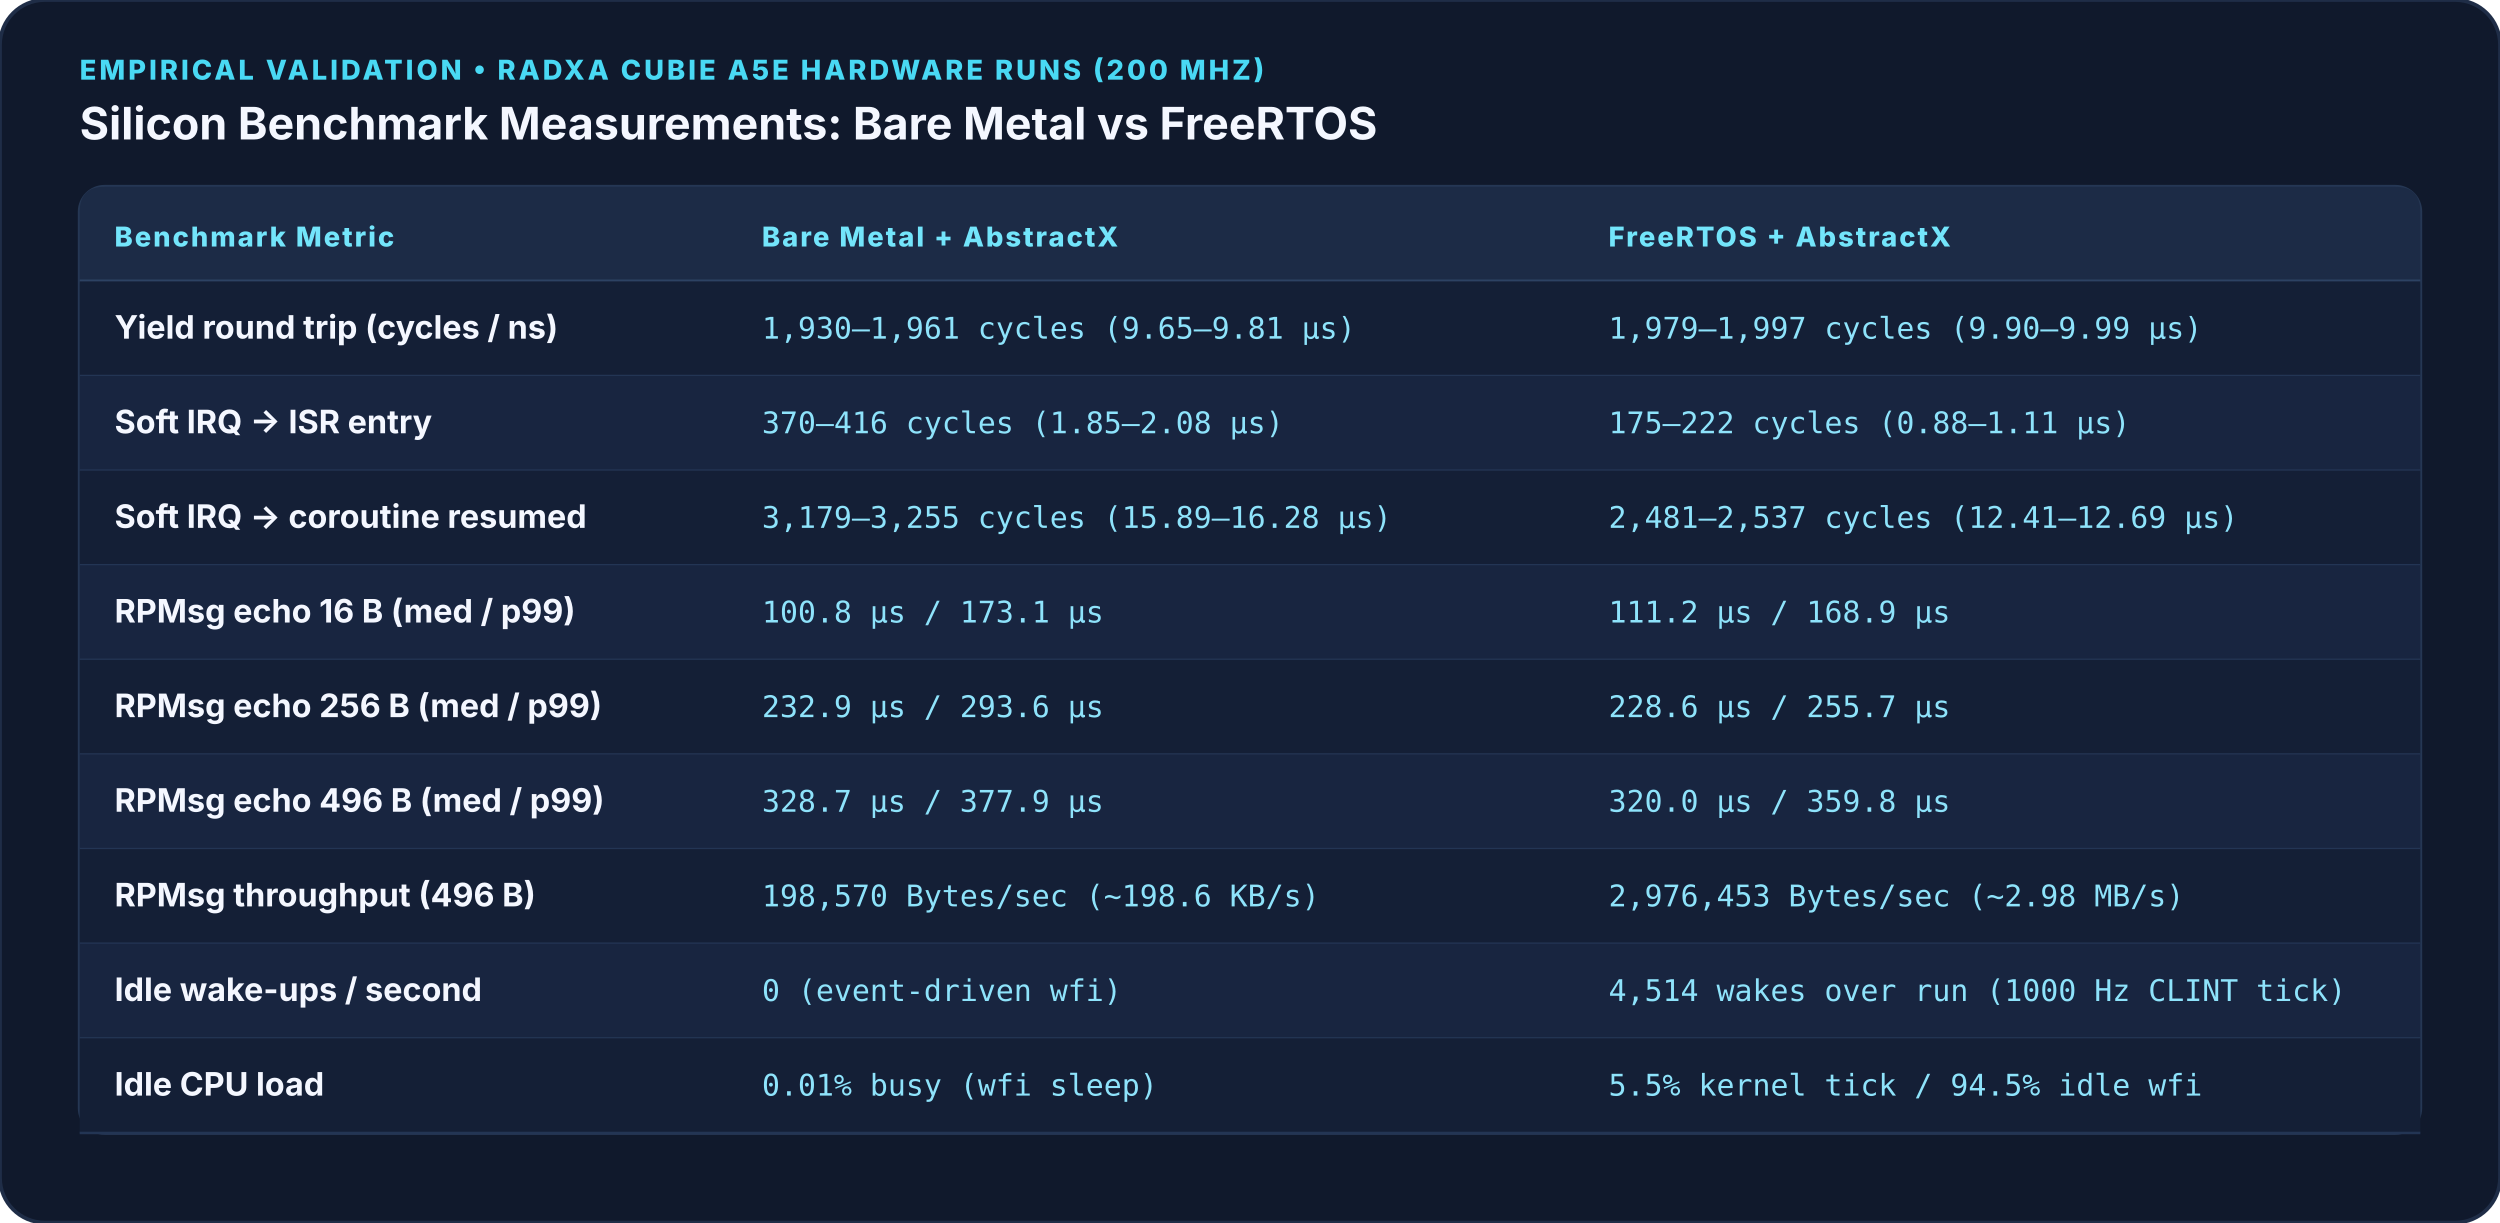
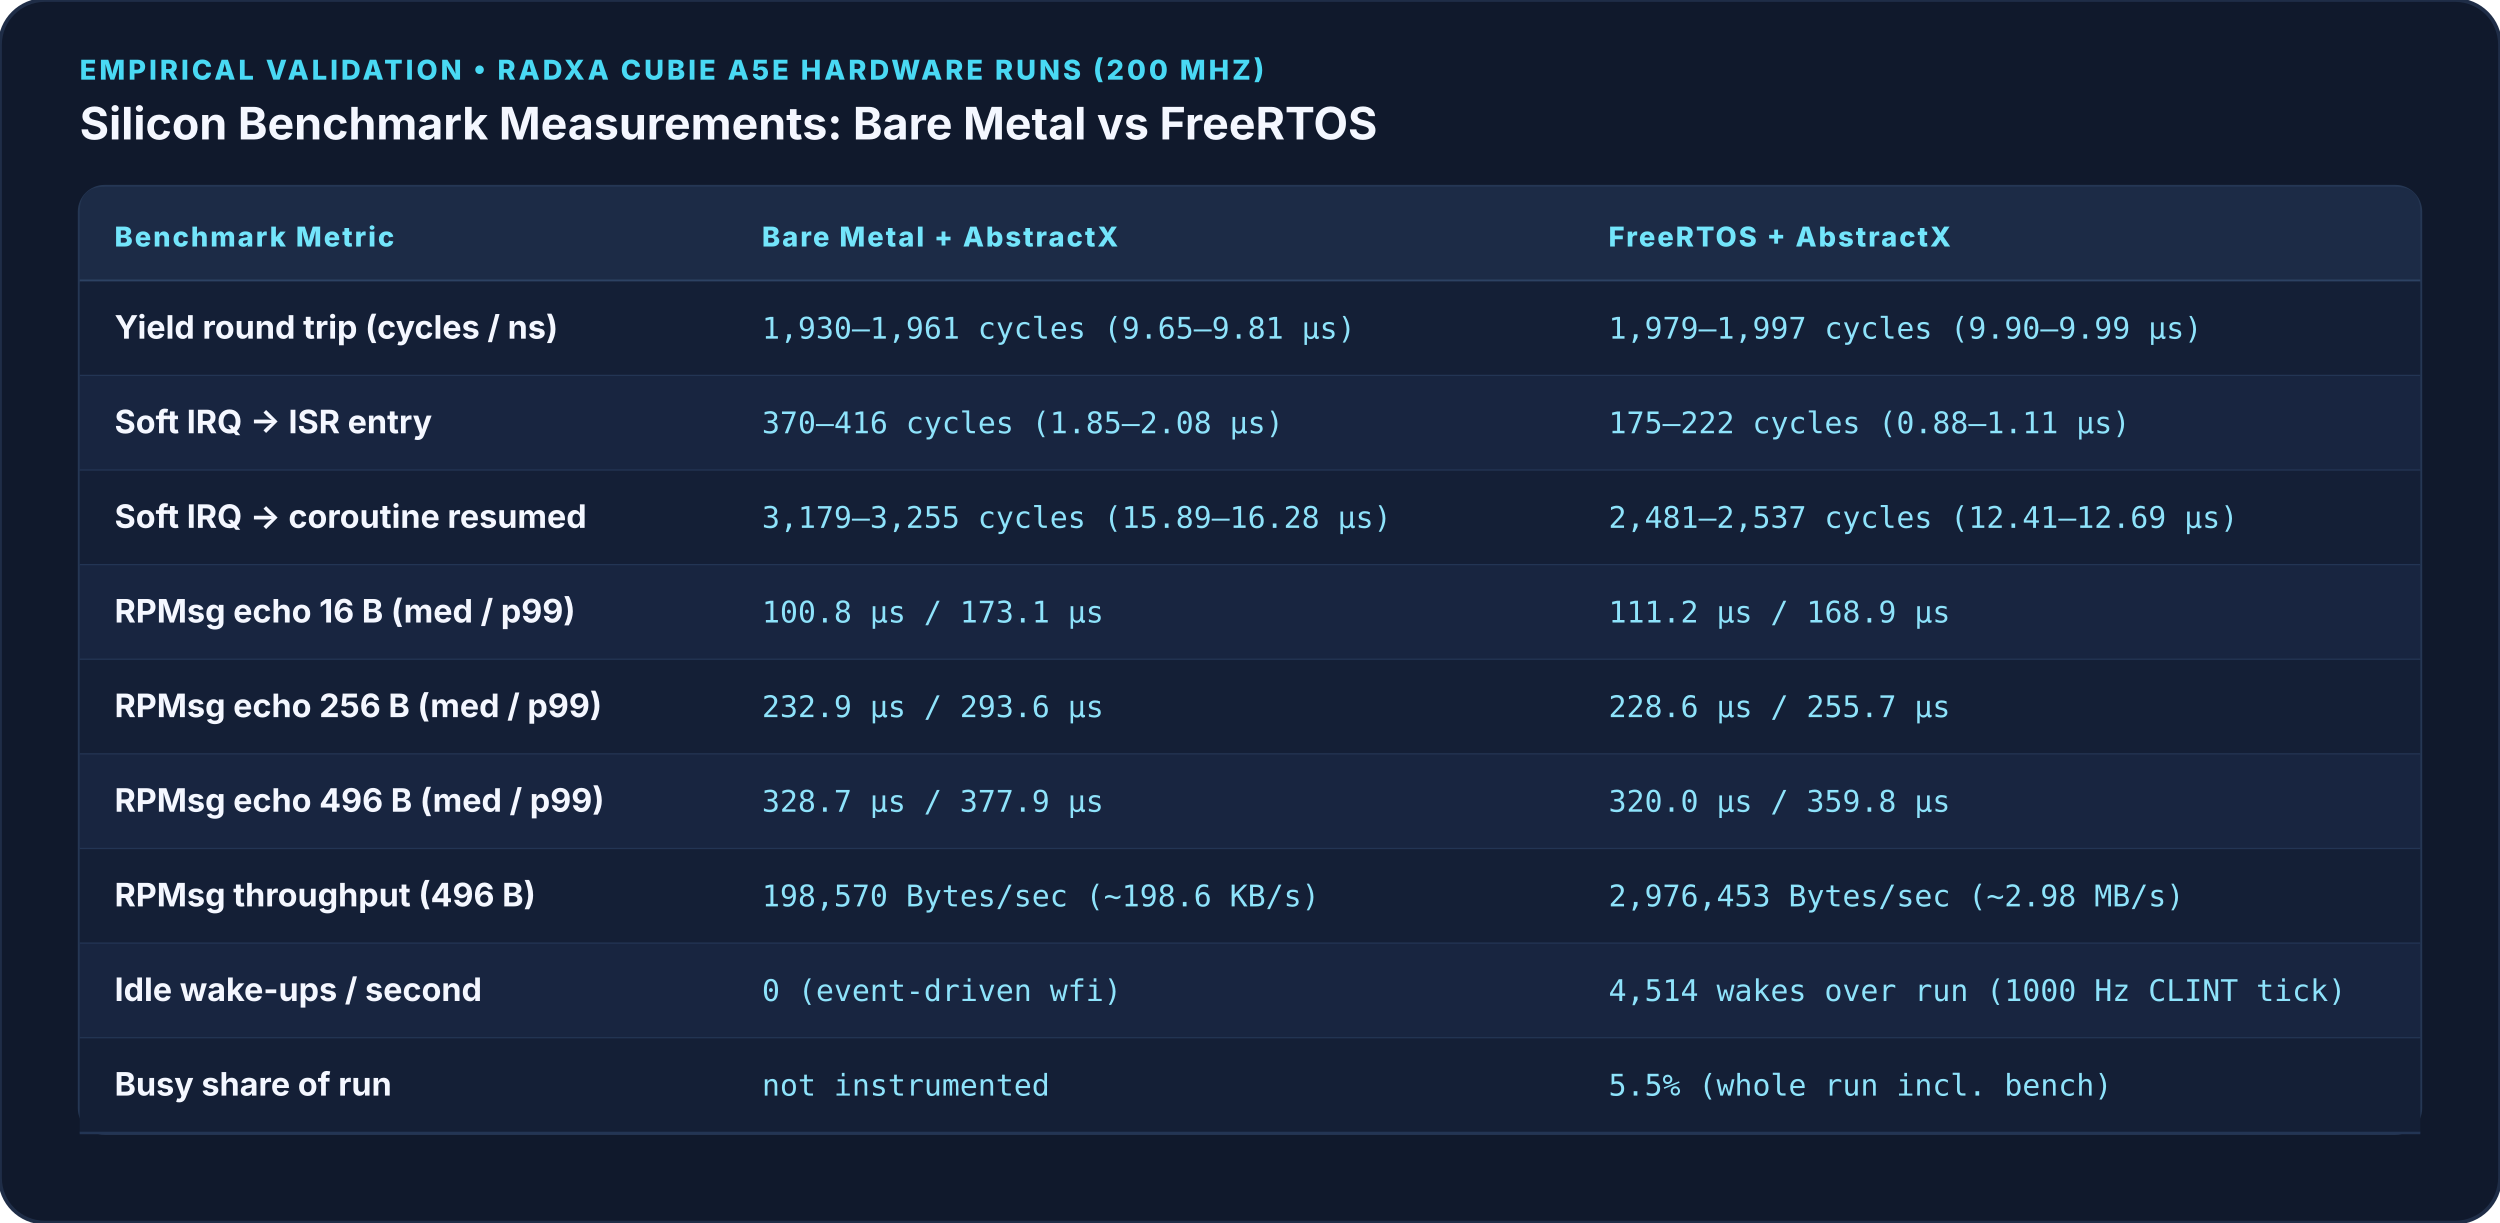
<svg xmlns="http://www.w3.org/2000/svg" viewBox="0 0 1004 491" width="1004" height="491" role="img">
  <defs>
    <style>
      text { font-family: Inter, -apple-system, BlinkMacSystemFont, "Segoe UI", Roboto, sans-serif; }
      .tag { font-size: 11px; font-weight: 800; letter-spacing: 1.2px; fill: #49d9f4; }
      .title { font-size: 18px; font-weight: 700; fill: #f4f7ff; }
      .th { font-size: 11px; font-weight: 800; letter-spacing: 0.8px; fill: #73e5fb; text-transform: uppercase; }
      .cell { font-size: 13px; fill: #c0cbe0; }
      .cell-bold { font-size: 13px; font-weight: 700; fill: #f4f7ff; }
      .cell-mono { font-size: 12px; font-family: ui-monospace, Menlo, Consolas, monospace; fill: #8ee3fb; }
      .cell-accent { font-size: 13px; font-weight: 700; fill: #8ff0c0; }
    </style>
  </defs>
  <rect width="1004" height="491" rx="18" fill="#10192c" stroke="#1f2d47" stroke-width="1.5" />
  <text x="32" y="32" class="tag">EMPIRICAL VALIDATION • RADXA CUBIE A5E HARDWARE RUNS (200 MHZ)</text>
  <text x="32" y="56" class="title">Silicon Benchmark Measurements: Bare Metal vs FreeRTOS</text>
  <rect x="32" y="75" width="940" height="380" rx="10" fill="#131d31" stroke="#253754" stroke-width="1.5" />
  <path d="M 32 85 Q 32 75 42 75 H 962 Q 972 75 972 85 V 113 H 32 Z" fill="#1c2b46" />
  <line x1="32" y1="113" x2="972" y2="113" stroke="#2d4263" stroke-width="1.5" />
  <text x="46" y="99" class="th">Benchmark Metric</text>
  <text x="306" y="99" class="th">Bare Metal + AbstractX</text>
  <text x="646" y="99" class="th">FreeRTOS + AbstractX</text>
  <rect x="32" y="113" width="940" height="38" fill="#141f36" />
  <line x1="32" y1="151" x2="972" y2="151" stroke="#233554" stroke-width="1" />
  <text x="46" y="136" class="cell-bold">Yield round trip (cycles / ns)</text>
  <text x="306" y="136" class="cell-mono">1,930–1,961 cycles (9.65–9.81 µs)</text>
  <text x="646" y="136" class="cell-mono">1,979–1,997 cycles (9.90–9.99 µs)</text>
  <rect x="32" y="151" width="940" height="38" fill="#182540" />
  <line x1="32" y1="189" x2="972" y2="189" stroke="#233554" stroke-width="1" />
  <text x="46" y="174" class="cell-bold">Soft IRQ -&gt; ISR entry</text>
  <text x="306" y="174" class="cell-mono">370–416 cycles (1.85–2.08 µs)</text>
  <text x="646" y="174" class="cell-mono">175–222 cycles (0.88–1.11 µs)</text>
  <rect x="32" y="189" width="940" height="38" fill="#141f36" />
  <line x1="32" y1="227" x2="972" y2="227" stroke="#233554" stroke-width="1" />
  <text x="46" y="212" class="cell-bold">Soft IRQ -&gt; coroutine resumed</text>
  <text x="306" y="212" class="cell-mono">3,179–3,255 cycles (15.89–16.28 µs)</text>
  <text x="646" y="212" class="cell-mono">2,481–2,537 cycles (12.41–12.69 µs)</text>
  <rect x="32" y="227" width="940" height="38" fill="#182540" />
  <line x1="32" y1="265" x2="972" y2="265" stroke="#233554" stroke-width="1" />
  <text x="46" y="250" class="cell-bold">RPMsg echo 16 B (med / p99)</text>
  <text x="306" y="250" class="cell-mono">100.8 µs / 173.1 µs</text>
  <text x="646" y="250" class="cell-mono">111.2 µs / 168.9 µs</text>
  <rect x="32" y="265" width="940" height="38" fill="#141f36" />
  <line x1="32" y1="303" x2="972" y2="303" stroke="#233554" stroke-width="1" />
  <text x="46" y="288" class="cell-bold">RPMsg echo 256 B (med / p99)</text>
  <text x="306" y="288" class="cell-mono">232.9 µs / 293.6 µs</text>
  <text x="646" y="288" class="cell-mono">228.6 µs / 255.7 µs</text>
  <rect x="32" y="303" width="940" height="38" fill="#182540" />
  <line x1="32" y1="341" x2="972" y2="341" stroke="#233554" stroke-width="1" />
  <text x="46" y="326" class="cell-bold">RPMsg echo 496 B (med / p99)</text>
  <text x="306" y="326" class="cell-mono">328.7 µs / 377.9 µs</text>
  <text x="646" y="326" class="cell-mono">320.0 µs / 359.8 µs</text>
  <rect x="32" y="341" width="940" height="38" fill="#141f36" />
  <line x1="32" y1="379" x2="972" y2="379" stroke="#233554" stroke-width="1" />
  <text x="46" y="364" class="cell-bold">RPMsg throughput (496 B)</text>
  <text x="306" y="364" class="cell-mono">198,570 Bytes/sec (~198.6 KB/s)</text>
  <text x="646" y="364" class="cell-mono">2,976,453 Bytes/sec (~2.98 MB/s)</text>
  <rect x="32" y="379" width="940" height="38" fill="#182540" />
  <line x1="32" y1="417" x2="972" y2="417" stroke="#233554" stroke-width="1" />
  <text x="46" y="402" class="cell-bold">Idle wake-ups / second</text>
  <text x="306" y="402" class="cell-mono">0 (event-driven wfi)</text>
  <text x="646" y="402" class="cell-mono">4,514 wakes over run (1000 Hz CLINT tick)</text>
  <rect x="32" y="417" width="940" height="38" fill="#141f36" />
  <line x1="32" y1="455" x2="972" y2="455" stroke="#233554" stroke-width="1" />
-   <text x="46" y="440" class="cell-bold">Idle CPU load</text>
-   <text x="306" y="440" class="cell-mono">0.01% busy (wfi sleep)</text>
-   <text x="646" y="440" class="cell-mono">5.5% kernel tick / 94.5% idle wfi</text>
+   <text x="46" y="440" class="cell-bold">Busy share of run</text>
+   <text x="306" y="440" class="cell-mono">not instrumented</text>
+   <text x="646" y="440" class="cell-mono">5.5% (whole run incl. bench)</text>
</svg>
